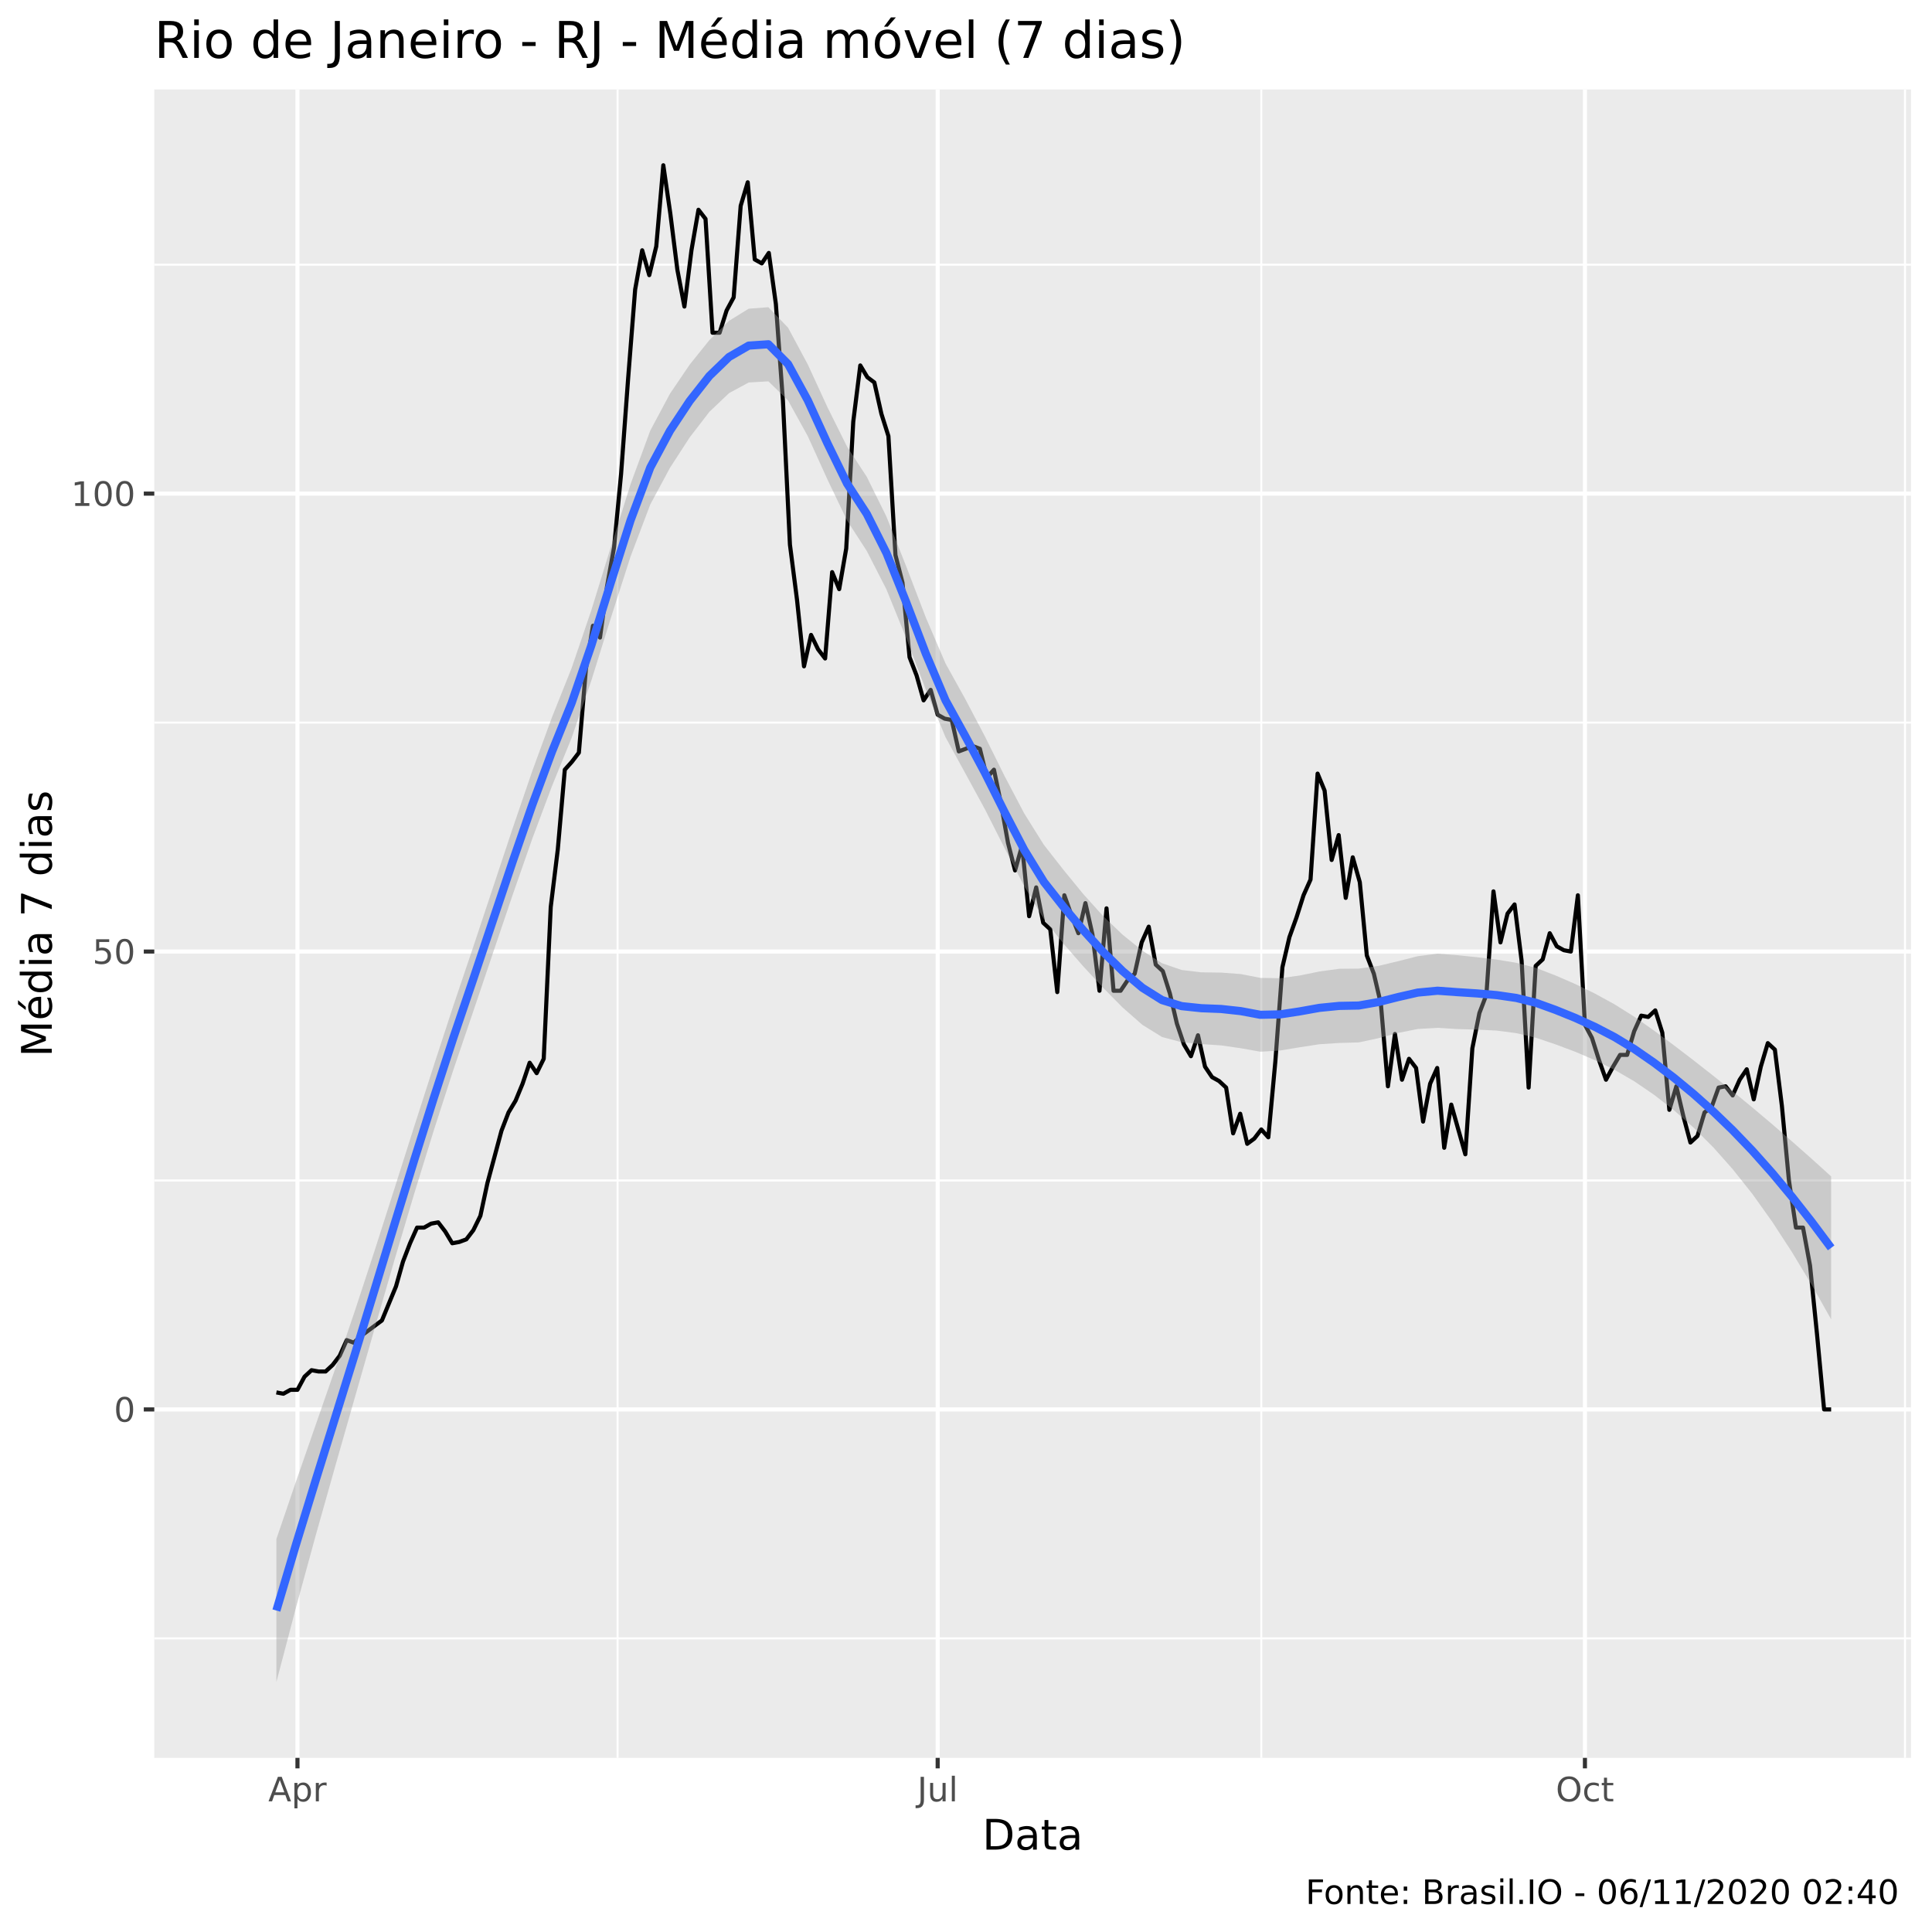
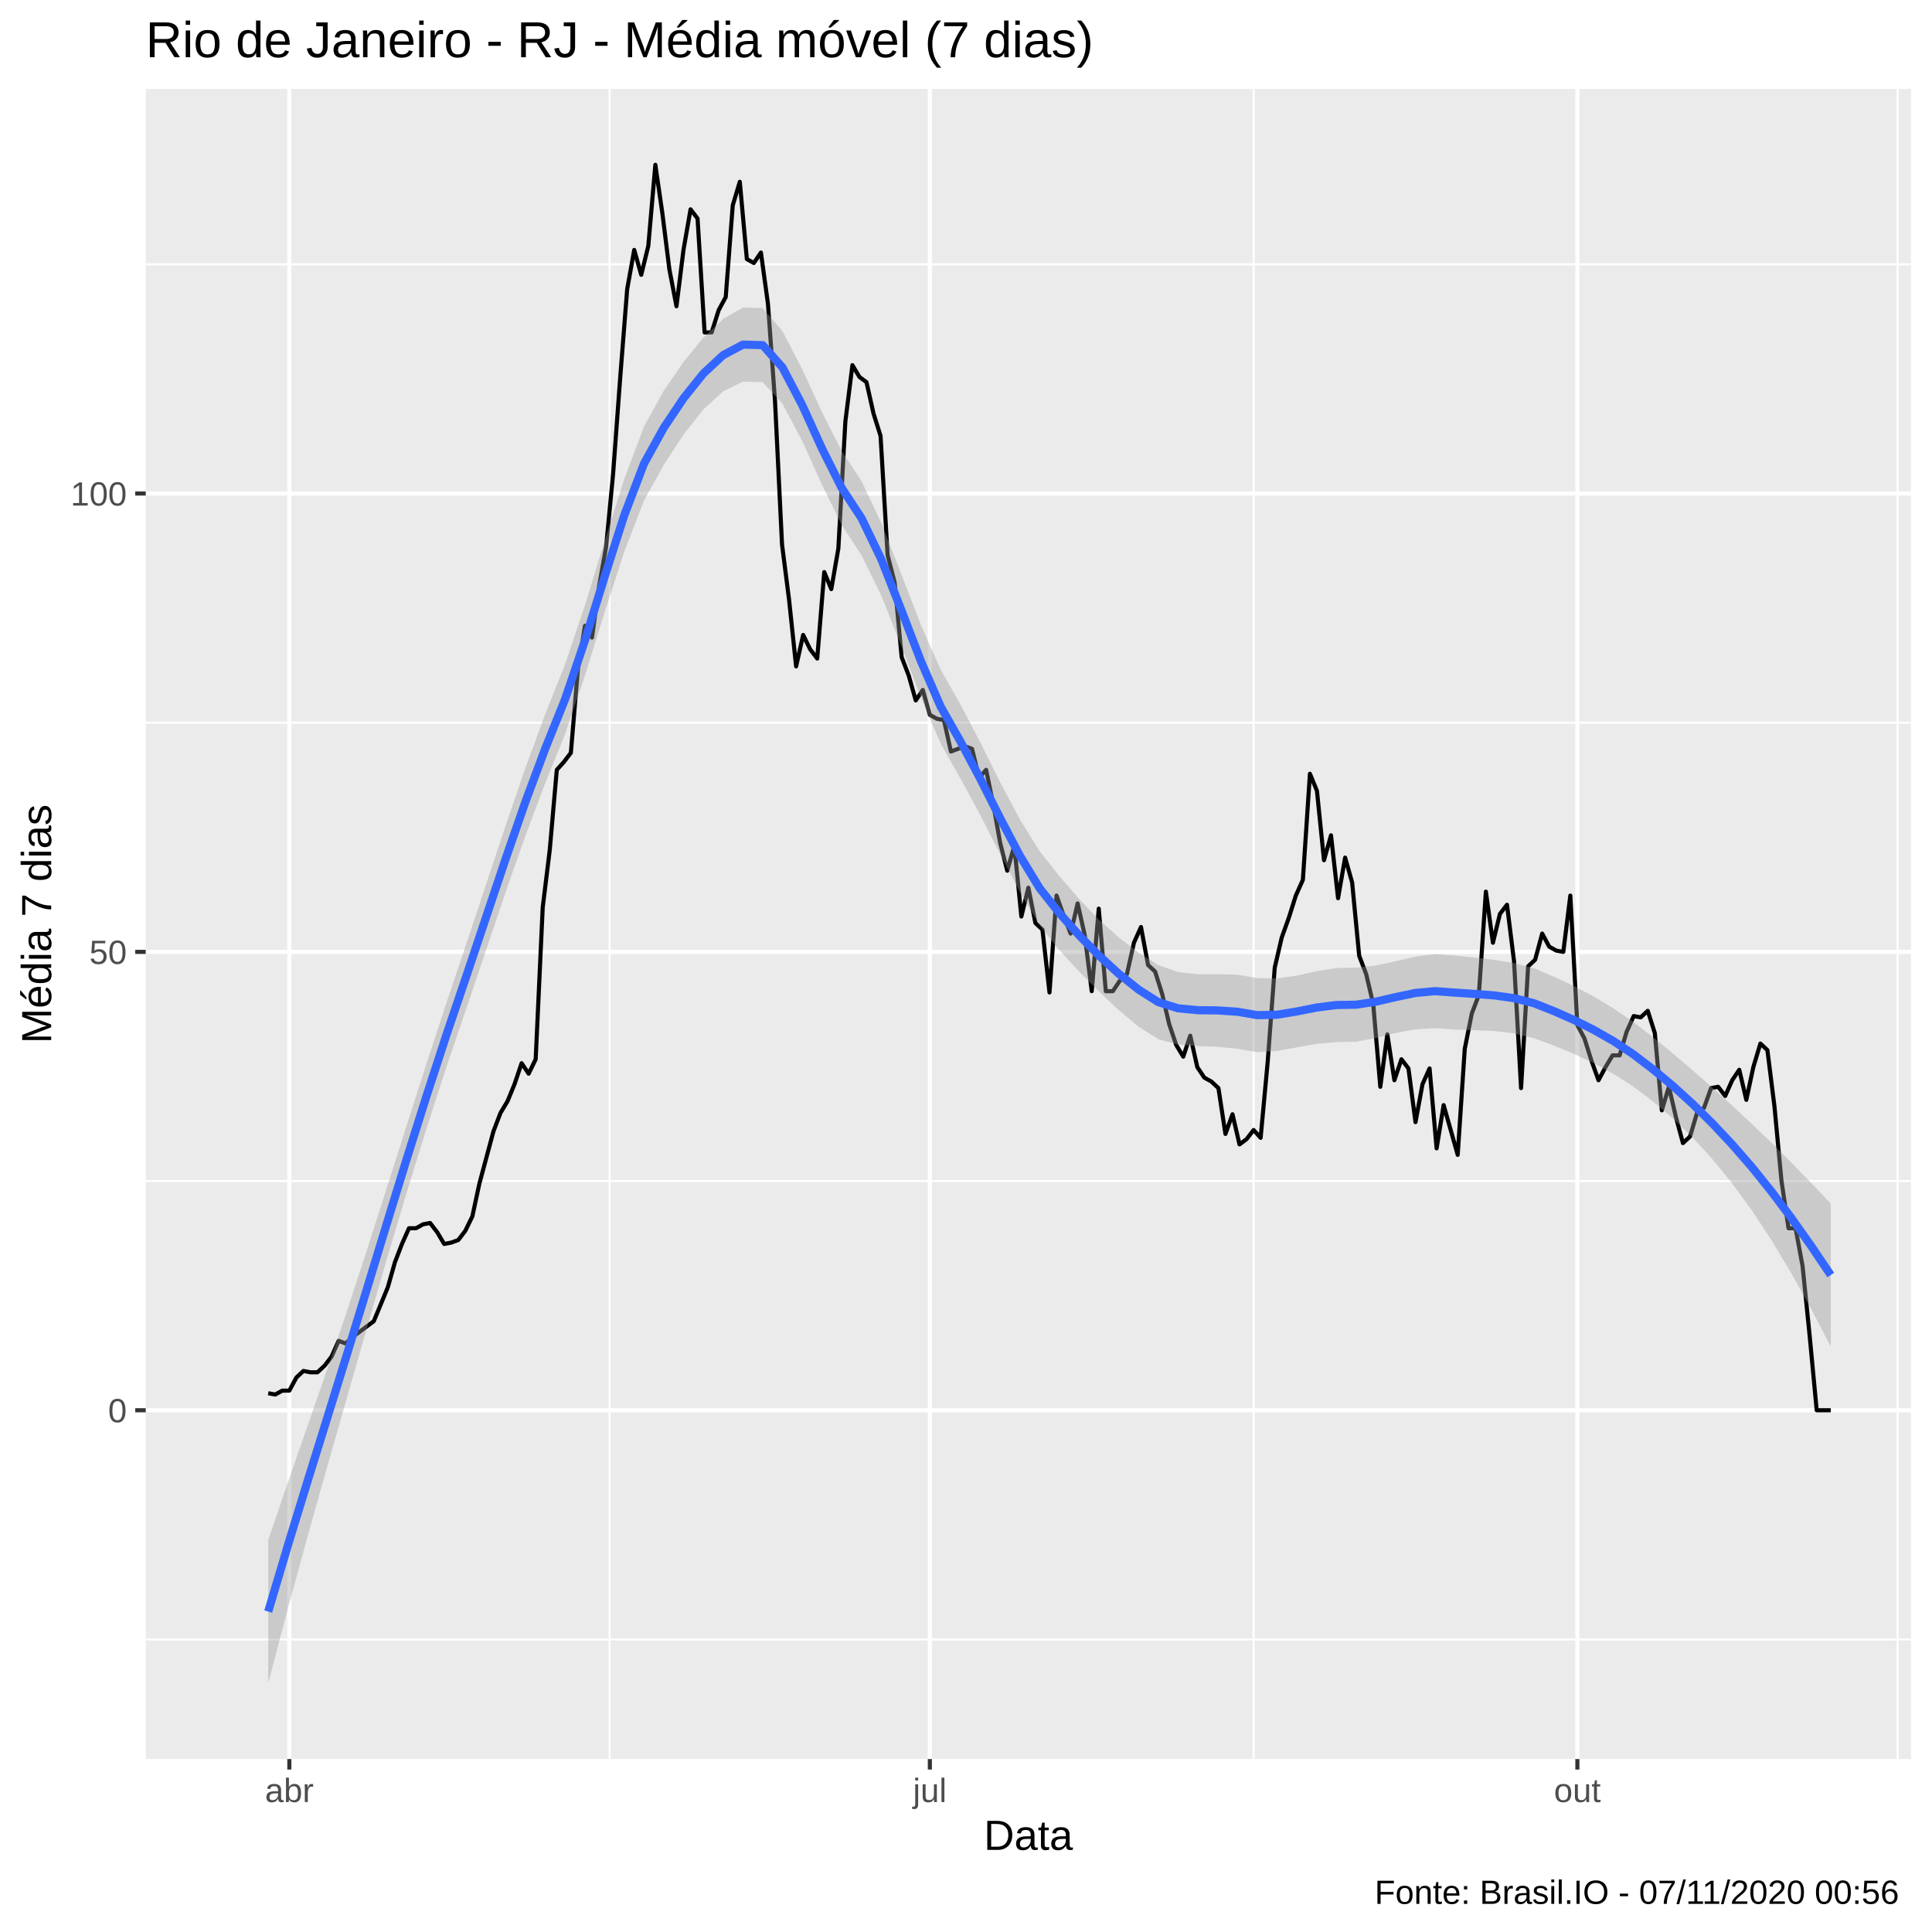
<svg xmlns="http://www.w3.org/2000/svg" viewBox="0 0 504.00 504.00">
  <defs>
    <style type="text/css">
    line, polyline, polygon, path, rect, circle {
      fill: none;
      stroke: #000000;
      stroke-linecap: round;
      stroke-linejoin: round;
      stroke-miterlimit: 10.00;
    }
  </style>
  </defs>
  <rect width="100%" height="100%" style="stroke: none; fill: #FFFFFF;" />
-   <rect x="0" y="0.00" width="504.00" height="504.00" style="stroke-width: 1.07; stroke: #FFFFFF; fill: #FFFFFF;" />
+   <rect x="-0" y="0.00" width="504.00" height="504.00" style="stroke-width: 1.07; stroke: #FFFFFF; fill: #FFFFFF;" />
  <defs>
-     <clipPath id="cpNDAuMjV8NDk4LjUyfDQ1OC41N3wyMy4zMw==">
-       <rect x="40.25" y="23.33" width="458.27" height="435.24" />
+     <clipPath id="cpMzguMDJ8NDk4LjUyfDQ1OC44OHwyMy4xOQ==">
+       <rect x="38.02" y="23.19" width="460.50" height="435.69" />
    </clipPath>
  </defs>
-   <rect x="40.25" y="23.33" width="458.27" height="435.24" style="stroke-width: 1.07; stroke: none; fill: #EBEBEB;" clip-path="url(#cpNDAuMjV8NDk4LjUyfDQ1OC41N3wyMy4zMw==)" />
-   <polyline points="40.25,427.40 498.52,427.40 " style="stroke-width: 0.53; stroke: #FFFFFF; stroke-linecap: butt;" clip-path="url(#cpNDAuMjV8NDk4LjUyfDQ1OC41N3wyMy4zMw==)" />
-   <polyline points="40.25,307.95 498.52,307.95 " style="stroke-width: 0.53; stroke: #FFFFFF; stroke-linecap: butt;" clip-path="url(#cpNDAuMjV8NDk4LjUyfDQ1OC41N3wyMy4zMw==)" />
-   <polyline points="40.25,188.50 498.52,188.50 " style="stroke-width: 0.53; stroke: #FFFFFF; stroke-linecap: butt;" clip-path="url(#cpNDAuMjV8NDk4LjUyfDQ1OC41N3wyMy4zMw==)" />
-   <polyline points="40.25,69.05 498.52,69.05 " style="stroke-width: 0.53; stroke: #FFFFFF; stroke-linecap: butt;" clip-path="url(#cpNDAuMjV8NDk4LjUyfDQ1OC41N3wyMy4zMw==)" />
-   <polyline points="161.11,458.57 161.11,23.33 " style="stroke-width: 0.53; stroke: #FFFFFF; stroke-linecap: butt;" clip-path="url(#cpNDAuMjV8NDk4LjUyfDQ1OC41N3wyMy4zMw==)" />
-   <polyline points="329.03,458.57 329.03,23.33 " style="stroke-width: 0.53; stroke: #FFFFFF; stroke-linecap: butt;" clip-path="url(#cpNDAuMjV8NDk4LjUyfDQ1OC41N3wyMy4zMw==)" />
-   <polyline points="496.96,458.57 496.96,23.33 " style="stroke-width: 0.53; stroke: #FFFFFF; stroke-linecap: butt;" clip-path="url(#cpNDAuMjV8NDk4LjUyfDQ1OC41N3wyMy4zMw==)" />
-   <polyline points="40.25,367.68 498.52,367.68 " style="stroke-width: 1.07; stroke: #FFFFFF; stroke-linecap: butt;" clip-path="url(#cpNDAuMjV8NDk4LjUyfDQ1OC41N3wyMy4zMw==)" />
-   <polyline points="40.25,248.23 498.52,248.23 " style="stroke-width: 1.07; stroke: #FFFFFF; stroke-linecap: butt;" clip-path="url(#cpNDAuMjV8NDk4LjUyfDQ1OC41N3wyMy4zMw==)" />
-   <polyline points="40.25,128.77 498.52,128.77 " style="stroke-width: 1.07; stroke: #FFFFFF; stroke-linecap: butt;" clip-path="url(#cpNDAuMjV8NDk4LjUyfDQ1OC41N3wyMy4zMw==)" />
-   <polyline points="77.60,458.57 77.60,23.33 " style="stroke-width: 1.07; stroke: #FFFFFF; stroke-linecap: butt;" clip-path="url(#cpNDAuMjV8NDk4LjUyfDQ1OC41N3wyMy4zMw==)" />
-   <polyline points="244.61,458.57 244.61,23.33 " style="stroke-width: 1.07; stroke: #FFFFFF; stroke-linecap: butt;" clip-path="url(#cpNDAuMjV8NDk4LjUyfDQ1OC41N3wyMy4zMw==)" />
-   <polyline points="413.46,458.57 413.46,23.33 " style="stroke-width: 1.07; stroke: #FFFFFF; stroke-linecap: butt;" clip-path="url(#cpNDAuMjV8NDk4LjUyfDQ1OC41N3wyMy4zMw==)" />
-   <polyline points="72.10,363.24 73.93,363.58 75.77,362.56 77.60,362.56 79.44,359.14 81.27,357.44 83.11,357.78 84.94,357.78 86.78,356.07 88.61,353.68 90.45,349.59 92.28,350.27 94.12,348.56 95.95,347.20 97.79,345.83 99.63,344.47 101.46,340.03 103.30,335.59 105.13,329.11 106.97,324.33 108.80,320.24 110.64,320.24 112.47,319.21 114.31,318.87 116.14,321.26 117.98,324.33 119.81,323.99 121.65,323.31 123.48,320.92 125.32,317.17 127.15,308.63 128.99,301.81 130.82,294.98 132.66,290.20 134.50,287.13 136.33,282.70 138.17,277.23 140.00,279.96 141.84,276.21 143.67,236.62 145.51,221.60 147.34,200.79 149.18,198.74 151.01,196.35 152.85,174.51 154.68,163.24 156.52,166.32 158.35,153.01 160.19,142.77 162.02,123.66 163.86,98.74 165.69,75.53 167.53,65.29 169.37,71.78 171.20,64.27 173.04,43.11 174.87,55.74 176.71,70.41 178.54,79.97 180.38,65.29 182.21,54.72 184.05,57.10 185.88,86.80 187.72,86.80 189.55,80.99 191.39,77.58 193.22,53.69 195.06,47.55 196.89,67.68 198.73,68.71 200.56,65.98 202.40,79.29 204.24,104.54 206.07,142.08 207.91,156.42 209.74,173.82 211.58,165.63 213.41,169.39 215.25,171.78 217.08,149.25 218.92,153.69 220.75,143.11 222.59,110.00 224.42,95.33 226.26,98.40 228.09,99.77 229.93,107.96 231.76,113.76 233.60,144.81 235.43,151.98 237.27,171.44 239.11,176.21 240.94,182.70 242.78,179.97 244.61,186.45 246.45,187.48 248.28,187.82 250.12,196.01 251.95,195.33 253.79,194.64 255.62,195.33 257.46,202.83 259.29,200.79 261.13,209.66 262.96,219.90 264.80,227.07 266.63,220.58 268.47,239.01 270.31,231.50 272.14,240.72 273.98,242.42 275.81,258.81 277.65,233.55 279.48,238.67 281.32,243.45 283.15,235.60 284.99,243.79 286.82,258.46 288.66,236.96 290.49,258.46 292.33,258.46 294.16,255.73 296.00,254.03 297.83,245.84 299.67,241.74 301.50,251.64 303.34,253.34 305.18,259.15 307.01,267.00 308.85,272.46 310.68,275.53 312.52,270.07 314.35,278.26 316.19,280.99 318.02,282.01 319.86,283.72 321.69,295.66 323.53,290.54 325.36,298.39 327.20,297.03 329.03,294.64 330.87,296.69 332.70,276.89 334.54,252.32 336.37,244.47 338.21,239.35 340.05,233.55 341.88,229.45 343.72,201.81 345.55,206.25 347.39,224.34 349.22,217.85 351.06,234.23 352.89,223.65 354.73,230.14 356.56,249.25 358.40,254.03 360.23,261.88 362.07,283.38 363.90,269.73 365.74,281.67 367.57,276.21 369.41,278.60 371.24,292.59 373.08,282.70 374.92,278.60 376.75,299.42 378.59,288.16 380.42,294.64 382.26,301.12 384.09,273.48 385.93,264.27 387.76,259.49 389.60,232.53 391.43,245.84 393.27,238.33 395.10,235.94 396.94,250.61 398.77,283.72 400.61,251.98 402.44,250.27 404.28,243.45 406.11,246.86 407.95,247.88 409.79,248.23 411.62,233.55 413.46,267.34 415.29,270.75 417.13,276.55 418.96,281.67 420.80,278.26 422.63,275.19 424.47,275.19 426.30,269.04 428.14,264.95 429.97,265.29 431.81,263.58 433.64,269.38 435.48,289.52 437.31,283.38 439.15,291.23 440.98,298.05 442.82,296.35 444.66,290.20 446.49,288.84 448.33,283.72 450.16,283.38 452.00,285.77 453.83,281.67 455.67,278.94 457.50,286.79 459.34,278.26 461.17,272.12 463.01,273.82 464.84,288.50 466.68,307.95 468.51,320.24 470.35,320.24 472.18,330.13 474.02,348.22 475.85,367.68 477.69,367.68 " style="stroke-width: 1.07; stroke-linecap: butt;" clip-path="url(#cpNDAuMjV8NDk4LjUyfDQ1OC41N3wyMy4zMw==)" />
-   <polygon points="72.10,401.49 77.23,386.45 82.36,371.69 87.50,356.91 92.63,341.80 97.77,326.11 102.90,310.07 108.03,293.94 113.17,277.93 118.30,262.25 123.44,247.05 128.57,231.62 133.71,216.16 138.84,201.18 143.97,187.17 149.11,174.30 154.24,159.26 159.38,142.59 164.51,126.25 169.64,112.32 174.78,102.70 179.91,95.13 185.05,88.73 190.18,83.70 195.31,80.53 200.45,80.14 205.58,85.48 210.72,95.06 215.85,106.21 220.99,116.55 226.12,124.39 231.25,134.78 236.39,147.71 241.52,161.09 246.66,173.07 251.79,182.32 256.92,192.08 262.06,202.44 267.19,212.20 272.33,220.41 277.46,226.96 282.59,233.23 287.73,238.93 292.86,243.84 298.00,247.99 303.13,251.27 308.26,253.04 313.40,253.65 318.53,253.72 323.67,254.10 328.80,255.10 333.94,255.19 339.07,254.48 344.20,253.43 349.34,252.73 354.47,252.68 359.61,251.97 364.74,250.74 369.87,249.44 375.01,248.78 380.14,249.18 385.28,249.71 390.41,250.32 395.54,251.16 400.68,252.49 405.81,254.48 410.95,256.71 416.08,259.20 421.22,262.02 426.35,265.24 431.48,268.85 436.62,272.64 441.75,276.57 446.89,280.60 452.02,284.71 457.15,288.92 462.29,293.26 467.42,297.71 472.56,302.25 477.69,306.89 477.69,344.18 472.56,335.08 467.42,326.56 462.29,318.68 457.15,311.48 452.02,305.02 446.89,299.24 441.75,294.11 436.62,289.58 431.48,285.59 426.35,282.09 421.22,279.11 416.08,276.57 410.95,274.38 405.81,272.45 400.68,270.72 395.54,269.51 390.41,268.85 385.28,268.59 380.14,268.45 375.01,268.13 369.87,268.43 364.74,269.45 359.61,270.83 354.47,271.93 349.34,272.08 344.20,272.41 339.07,273.20 333.94,274.05 328.80,274.36 323.67,273.45 318.53,272.71 313.40,272.37 308.26,271.89 303.13,270.52 298.00,267.34 292.86,262.83 287.73,257.64 282.59,252.09 277.46,246.21 272.33,239.76 267.19,231.20 262.06,221.24 256.92,211.08 251.79,201.67 246.66,192.32 241.52,179.95 236.39,166.43 231.25,153.76 226.12,143.74 220.99,135.80 215.85,125.07 210.72,113.77 205.58,104.47 200.45,99.48 195.31,99.78 190.18,102.56 185.05,107.44 179.91,114.12 174.78,122.04 169.64,131.60 164.51,145.13 159.38,161.12 154.24,177.61 149.11,192.52 143.97,205.13 138.84,218.84 133.71,233.53 128.57,248.70 123.44,263.90 118.30,279.00 113.17,294.87 108.03,311.49 102.90,328.72 97.77,346.42 92.63,364.36 87.50,382.33 82.36,400.55 77.23,419.29 72.10,438.79 " style="stroke-width: 0.00; stroke: none; fill: #999999; fill-opacity: 0.40;" clip-path="url(#cpNDAuMjV8NDk4LjUyfDQ1OC41N3wyMy4zMw==)" />
-   <polyline points="72.10,401.49 77.23,386.45 82.36,371.69 87.50,356.91 92.63,341.80 97.77,326.11 102.90,310.07 108.03,293.94 113.17,277.93 118.30,262.25 123.44,247.05 128.57,231.62 133.71,216.16 138.84,201.18 143.97,187.17 149.11,174.30 154.24,159.26 159.38,142.59 164.51,126.25 169.64,112.32 174.78,102.70 179.91,95.13 185.05,88.73 190.18,83.70 195.31,80.53 200.45,80.14 205.58,85.48 210.72,95.06 215.85,106.21 220.99,116.55 226.12,124.39 231.25,134.78 236.39,147.71 241.52,161.09 246.66,173.07 251.79,182.32 256.92,192.08 262.06,202.44 267.19,212.20 272.33,220.41 277.46,226.96 282.59,233.23 287.73,238.93 292.86,243.84 298.00,247.99 303.13,251.27 308.26,253.04 313.40,253.65 318.53,253.72 323.67,254.10 328.80,255.10 333.94,255.19 339.07,254.48 344.20,253.43 349.34,252.73 354.47,252.68 359.61,251.97 364.74,250.74 369.87,249.44 375.01,248.78 380.14,249.18 385.28,249.71 390.41,250.32 395.54,251.16 400.68,252.49 405.81,254.48 410.95,256.71 416.08,259.20 421.22,262.02 426.35,265.24 431.48,268.85 436.62,272.64 441.75,276.57 446.89,280.60 452.02,284.71 457.15,288.92 462.29,293.26 467.42,297.71 472.56,302.25 477.69,306.89 " style="stroke-width: 2.13; stroke: none;" clip-path="url(#cpNDAuMjV8NDk4LjUyfDQ1OC41N3wyMy4zMw==)" />
-   <polyline points="477.69,344.18 472.56,335.08 467.42,326.56 462.29,318.68 457.15,311.48 452.02,305.02 446.89,299.24 441.75,294.11 436.62,289.58 431.48,285.59 426.35,282.09 421.22,279.11 416.08,276.57 410.95,274.38 405.81,272.45 400.68,270.72 395.54,269.51 390.41,268.85 385.28,268.59 380.14,268.45 375.01,268.13 369.87,268.43 364.74,269.45 359.61,270.83 354.47,271.93 349.34,272.08 344.20,272.41 339.07,273.20 333.94,274.05 328.80,274.36 323.67,273.45 318.53,272.71 313.40,272.37 308.26,271.89 303.13,270.52 298.00,267.34 292.86,262.83 287.73,257.64 282.59,252.09 277.46,246.21 272.33,239.76 267.19,231.20 262.06,221.24 256.92,211.08 251.79,201.67 246.66,192.32 241.52,179.95 236.39,166.43 231.25,153.76 226.12,143.74 220.99,135.80 215.85,125.07 210.72,113.77 205.58,104.47 200.45,99.48 195.31,99.78 190.18,102.56 185.05,107.44 179.91,114.12 174.78,122.04 169.64,131.60 164.51,145.13 159.38,161.12 154.24,177.61 149.11,192.52 143.97,205.13 138.84,218.84 133.71,233.53 128.57,248.70 123.44,263.90 118.30,279.00 113.17,294.87 108.03,311.49 102.90,328.72 97.77,346.42 92.63,364.36 87.50,382.33 82.36,400.55 77.23,419.29 72.10,438.79 " style="stroke-width: 2.13; stroke: none;" clip-path="url(#cpNDAuMjV8NDk4LjUyfDQ1OC41N3wyMy4zMw==)" />
-   <polyline points="72.10,420.14 77.23,402.87 82.36,386.12 87.50,369.62 92.63,353.08 97.77,336.27 102.90,319.40 108.03,302.72 113.17,286.40 118.30,270.63 123.44,255.48 128.57,240.16 133.71,224.84 138.84,210.01 143.97,196.15 149.11,183.41 154.24,168.43 159.38,151.86 164.51,135.69 169.64,121.96 174.78,112.37 179.91,104.62 185.05,98.08 190.18,93.13 195.31,90.16 200.45,89.81 205.58,94.98 210.72,104.42 215.85,115.64 220.99,126.17 226.12,134.07 231.25,144.27 236.39,157.07 241.52,170.52 246.66,182.69 251.79,191.99 256.92,201.58 262.06,211.84 267.19,221.70 272.33,230.08 277.46,236.59 282.59,242.66 287.73,248.29 292.86,253.33 298.00,257.67 303.13,260.89 308.26,262.47 313.40,263.01 318.53,263.21 323.67,263.77 328.80,264.73 333.94,264.62 339.07,263.84 344.20,262.92 349.34,262.41 354.47,262.31 359.61,261.40 364.74,260.10 369.87,258.93 375.01,258.45 380.14,258.82 385.28,259.15 390.41,259.59 395.54,260.33 400.68,261.60 405.81,263.46 410.95,265.54 416.08,267.88 421.22,270.56 426.35,273.67 431.48,277.22 436.62,281.11 441.75,285.34 446.89,289.92 452.02,294.86 457.15,300.20 462.29,305.97 467.42,312.13 472.56,318.67 477.69,325.53 " style="stroke-width: 2.13; stroke: #3366FF; stroke-linecap: butt;" clip-path="url(#cpNDAuMjV8NDk4LjUyfDQ1OC41N3wyMy4zMw==)" />
+   <rect x="38.02" y="23.19" width="460.50" height="435.69" style="stroke-width: 1.07; stroke: none; fill: #EBEBEB;" clip-path="url(#cpMzguMDJ8NDk4LjUyfDQ1OC44OHwyMy4xOQ==)" />
+   <polyline points="38.02,427.68 498.52,427.68 " style="stroke-width: 0.53; stroke: #FFFFFF; stroke-linecap: butt;" clip-path="url(#cpMzguMDJ8NDk4LjUyfDQ1OC44OHwyMy4xOQ==)" />
+   <polyline points="38.02,308.11 498.52,308.11 " style="stroke-width: 0.53; stroke: #FFFFFF; stroke-linecap: butt;" clip-path="url(#cpMzguMDJ8NDk4LjUyfDQ1OC44OHwyMy4xOQ==)" />
+   <polyline points="38.02,188.53 498.52,188.53 " style="stroke-width: 0.53; stroke: #FFFFFF; stroke-linecap: butt;" clip-path="url(#cpMzguMDJ8NDk4LjUyfDQ1OC44OHwyMy4xOQ==)" />
+   <polyline points="38.02,68.95 498.52,68.95 " style="stroke-width: 0.53; stroke: #FFFFFF; stroke-linecap: butt;" clip-path="url(#cpMzguMDJ8NDk4LjUyfDQ1OC44OHwyMy4xOQ==)" />
+   <polyline points="159.02,458.88 159.02,23.19 " style="stroke-width: 0.53; stroke: #FFFFFF; stroke-linecap: butt;" clip-path="url(#cpMzguMDJ8NDk4LjUyfDQ1OC44OHwyMy4xOQ==)" />
+   <polyline points="327.03,458.88 327.03,23.19 " style="stroke-width: 0.53; stroke: #FFFFFF; stroke-linecap: butt;" clip-path="url(#cpMzguMDJ8NDk4LjUyfDQ1OC44OHwyMy4xOQ==)" />
+   <polyline points="495.03,458.88 495.03,23.19 " style="stroke-width: 0.53; stroke: #FFFFFF; stroke-linecap: butt;" clip-path="url(#cpMzguMDJ8NDk4LjUyfDQ1OC44OHwyMy4xOQ==)" />
+   <polyline points="38.02,367.89 498.52,367.89 " style="stroke-width: 1.07; stroke: #FFFFFF; stroke-linecap: butt;" clip-path="url(#cpMzguMDJ8NDk4LjUyfDQ1OC44OHwyMy4xOQ==)" />
+   <polyline points="38.02,248.32 498.52,248.32 " style="stroke-width: 1.07; stroke: #FFFFFF; stroke-linecap: butt;" clip-path="url(#cpMzguMDJ8NDk4LjUyfDQ1OC44OHwyMy4xOQ==)" />
+   <polyline points="38.02,128.74 498.52,128.74 " style="stroke-width: 1.07; stroke: #FFFFFF; stroke-linecap: butt;" clip-path="url(#cpMzguMDJ8NDk4LjUyfDQ1OC44OHwyMy4xOQ==)" />
+   <polyline points="75.48,458.88 75.48,23.19 " style="stroke-width: 1.07; stroke: #FFFFFF; stroke-linecap: butt;" clip-path="url(#cpMzguMDJ8NDk4LjUyfDQ1OC44OHwyMy4xOQ==)" />
+   <polyline points="242.57,458.88 242.57,23.19 " style="stroke-width: 1.07; stroke: #FFFFFF; stroke-linecap: butt;" clip-path="url(#cpMzguMDJ8NDk4LjUyfDQ1OC44OHwyMy4xOQ==)" />
+   <polyline points="411.49,458.88 411.49,23.19 " style="stroke-width: 1.07; stroke: #FFFFFF; stroke-linecap: butt;" clip-path="url(#cpMzguMDJ8NDk4LjUyfDQ1OC44OHwyMy4xOQ==)" />
+   <polyline points="69.97,363.45 71.81,363.79 73.64,362.77 75.48,362.77 77.32,359.35 79.15,357.64 80.99,357.99 82.82,357.99 84.66,356.28 86.50,353.89 88.33,349.79 90.17,350.47 92.00,348.76 93.84,347.40 95.68,346.03 97.51,344.66 99.35,340.22 101.18,335.78 103.02,329.29 104.86,324.51 106.69,320.41 108.53,320.41 110.37,319.38 112.20,319.04 114.04,321.43 115.87,324.51 117.71,324.16 119.55,323.48 121.38,321.09 123.22,317.33 125.05,308.79 126.89,301.96 128.73,295.12 130.56,290.34 132.40,287.27 134.23,282.82 136.07,277.36 137.91,280.09 139.74,276.33 141.58,236.70 143.42,221.67 145.25,200.83 147.09,198.78 148.92,196.39 150.76,174.52 152.60,163.25 154.43,166.32 156.27,153.00 158.10,142.75 159.94,123.62 161.78,98.68 163.61,75.45 165.45,65.20 167.28,71.69 169.12,64.17 170.96,42.99 172.79,55.63 174.63,70.32 176.47,79.89 178.30,65.20 180.14,54.61 181.97,57.00 183.81,86.72 185.65,86.72 187.48,80.91 189.32,77.50 191.15,53.58 192.99,47.43 194.83,67.59 196.66,68.61 198.50,65.88 200.33,79.20 202.17,104.49 204.01,142.07 205.84,156.42 207.68,173.84 209.52,165.64 211.35,169.40 213.19,171.79 215.02,149.24 216.86,153.68 218.70,143.09 220.53,109.95 222.37,95.26 224.20,98.34 226.04,99.70 227.88,107.90 229.71,113.71 231.55,144.80 233.39,151.97 235.22,171.45 237.06,176.23 238.89,182.72 240.73,179.99 242.57,186.48 244.40,187.51 246.24,187.85 248.07,196.05 249.91,195.36 251.75,194.68 253.58,195.36 255.42,202.88 257.25,200.83 259.09,209.71 260.93,219.96 262.76,227.14 264.60,220.65 266.44,239.09 268.27,231.58 270.11,240.80 271.94,242.51 273.78,258.91 275.62,233.63 277.45,238.75 279.29,243.54 281.12,235.68 282.96,243.88 284.80,258.57 286.63,237.04 288.47,258.57 290.30,258.57 292.14,255.83 293.98,254.13 295.81,245.93 297.65,241.83 299.49,251.74 301.32,253.44 303.16,259.25 304.99,267.11 306.83,272.58 308.67,275.65 310.50,270.18 312.34,278.38 314.17,281.12 316.01,282.14 317.85,283.85 319.68,295.81 321.52,290.68 323.35,298.54 325.19,297.17 327.03,294.78 328.86,296.83 330.70,277.02 332.54,252.42 334.37,244.56 336.21,239.44 338.04,233.63 339.88,229.53 341.72,201.85 343.55,206.30 345.39,224.40 347.22,217.91 349.06,234.31 350.90,223.72 352.73,230.21 354.57,249.34 356.40,254.13 358.24,261.98 360.08,283.51 361.91,269.84 363.75,281.80 365.59,276.33 367.42,278.72 369.26,292.73 371.09,282.82 372.93,278.72 374.77,299.57 376.60,288.29 378.44,294.78 380.27,301.27 382.11,273.60 383.95,264.38 385.78,259.59 387.62,232.60 389.46,245.93 391.29,238.41 393.13,236.02 394.96,250.71 396.80,283.85 398.64,252.08 400.47,250.37 402.31,243.54 404.14,246.95 405.98,247.98 407.82,248.32 409.65,233.63 411.49,267.45 413.32,270.87 415.16,276.68 417.00,281.80 418.83,278.38 420.67,275.31 422.51,275.31 424.34,269.16 426.18,265.06 428.01,265.40 429.85,263.69 431.69,269.50 433.52,289.66 435.36,283.51 437.19,291.37 439.03,298.20 440.87,296.49 442.70,290.34 444.54,288.97 446.37,283.85 448.21,283.51 450.05,285.90 451.88,281.80 453.72,279.07 455.56,286.92 457.39,278.38 459.23,272.23 461.06,273.94 462.90,288.63 464.74,308.11 466.57,320.41 468.41,320.41 470.24,330.31 472.08,348.42 473.92,367.89 475.75,367.89 477.59,367.89 " style="stroke-width: 1.07; stroke-linecap: butt;" clip-path="url(#cpMzguMDJ8NDk4LjUyfDQ1OC44OHwyMy4xOQ==)" />
+   <polygon points="69.97,401.75 75.13,386.63 80.29,371.78 85.45,356.92 90.61,341.72 95.77,325.93 100.93,309.80 106.09,293.58 111.25,277.48 116.41,261.74 121.57,246.45 126.73,230.92 131.89,215.39 137.05,200.37 142.21,186.36 147.37,173.38 152.53,158.09 157.69,141.28 162.85,124.97 168.01,111.26 173.17,101.91 178.32,94.41 183.48,88.09 188.64,83.20 193.80,80.24 198.96,80.36 204.12,86.37 209.28,96.33 214.44,107.56 219.60,117.68 224.76,125.54 229.92,136.47 235.08,149.66 240.24,163.02 245.40,174.70 250.56,183.78 255.72,193.67 260.88,204.02 266.04,213.74 271.20,222.04 276.36,228.55 281.52,234.54 286.68,239.93 291.84,244.55 297.00,248.48 302.16,251.76 307.32,253.58 312.48,254.17 317.64,254.12 322.80,254.26 327.96,255.16 333.12,255.25 338.28,254.51 343.44,253.36 348.60,252.52 353.76,252.44 358.92,251.86 364.07,250.76 369.23,249.55 374.39,248.89 379.55,249.29 384.71,249.81 389.87,250.40 395.03,251.22 400.19,252.60 405.35,254.76 410.51,257.19 415.67,259.91 420.83,263.00 425.99,266.53 431.15,270.52 436.31,274.74 441.47,279.13 446.63,283.67 451.79,288.33 456.95,293.13 462.11,298.12 467.27,303.26 472.43,308.55 477.59,313.96 477.59,351.28 472.43,341.39 467.27,332.11 462.11,323.51 456.95,315.67 451.79,308.61 446.63,302.29 441.47,296.66 436.31,291.68 431.15,287.28 425.99,283.40 420.83,280.11 415.67,277.31 410.51,274.89 405.35,272.75 400.19,270.85 395.03,269.59 389.87,268.96 384.71,268.74 379.55,268.60 374.39,268.23 369.23,268.51 364.07,269.48 358.92,270.77 353.76,271.75 348.60,271.85 343.44,272.32 338.28,273.23 333.12,274.17 327.96,274.47 322.80,273.59 317.64,273.07 312.48,272.89 307.32,272.51 302.16,271.08 297.00,267.81 291.84,263.49 286.68,258.65 281.52,253.47 276.36,247.87 271.20,241.35 266.04,232.67 260.88,222.74 255.72,212.62 250.56,203.10 245.40,194.01 240.24,181.95 235.08,168.38 229.92,155.41 224.76,144.87 219.60,136.99 214.44,126.48 209.28,115.05 204.12,105.32 198.96,99.69 193.80,99.55 188.64,102.11 183.48,106.81 178.32,113.37 173.17,121.25 168.01,130.58 162.85,143.90 157.69,159.84 152.53,176.46 147.37,191.63 142.21,204.35 137.05,218.06 131.89,232.79 126.73,248.03 121.57,263.33 116.41,278.49 111.25,294.42 106.09,311.11 100.93,328.42 95.77,346.21 90.61,364.25 85.45,382.31 80.29,400.63 75.13,419.47 69.97,439.07 " style="stroke-width: 0.00; stroke: none; fill: #999999; fill-opacity: 0.40;" clip-path="url(#cpMzguMDJ8NDk4LjUyfDQ1OC44OHwyMy4xOQ==)" />
+   <polyline points="69.97,401.75 75.13,386.63 80.29,371.78 85.45,356.92 90.61,341.72 95.77,325.93 100.93,309.80 106.09,293.58 111.25,277.48 116.41,261.74 121.57,246.45 126.73,230.92 131.89,215.39 137.05,200.37 142.21,186.36 147.37,173.38 152.53,158.09 157.69,141.28 162.85,124.97 168.01,111.26 173.17,101.91 178.32,94.41 183.48,88.09 188.64,83.20 193.80,80.24 198.96,80.36 204.12,86.37 209.28,96.33 214.44,107.56 219.60,117.68 224.76,125.54 229.92,136.47 235.08,149.66 240.24,163.02 245.40,174.70 250.56,183.78 255.72,193.67 260.88,204.02 266.04,213.74 271.20,222.04 276.36,228.55 281.52,234.54 286.68,239.93 291.84,244.55 297.00,248.48 302.16,251.76 307.32,253.58 312.48,254.17 317.64,254.12 322.80,254.26 327.96,255.16 333.12,255.25 338.28,254.51 343.44,253.36 348.60,252.52 353.76,252.44 358.92,251.86 364.07,250.76 369.23,249.55 374.39,248.89 379.55,249.29 384.71,249.81 389.87,250.40 395.03,251.22 400.19,252.60 405.35,254.76 410.51,257.19 415.67,259.91 420.83,263.00 425.99,266.53 431.15,270.52 436.31,274.74 441.47,279.13 446.63,283.67 451.79,288.33 456.95,293.13 462.11,298.12 467.27,303.26 472.43,308.55 477.59,313.96 " style="stroke-width: 2.13; stroke: none;" clip-path="url(#cpMzguMDJ8NDk4LjUyfDQ1OC44OHwyMy4xOQ==)" />
+   <polyline points="477.59,351.28 472.43,341.39 467.27,332.11 462.11,323.51 456.95,315.67 451.79,308.61 446.63,302.29 441.47,296.66 436.31,291.68 431.15,287.28 425.99,283.40 420.83,280.11 415.67,277.31 410.51,274.89 405.35,272.75 400.19,270.85 395.03,269.59 389.87,268.96 384.71,268.74 379.55,268.60 374.39,268.23 369.23,268.51 364.07,269.48 358.92,270.77 353.76,271.75 348.60,271.85 343.44,272.32 338.28,273.23 333.12,274.17 327.96,274.47 322.80,273.59 317.64,273.07 312.48,272.89 307.32,272.51 302.16,271.08 297.00,267.81 291.84,263.49 286.68,258.65 281.52,253.47 276.36,247.87 271.20,241.35 266.04,232.67 260.88,222.74 255.72,212.62 250.56,203.10 245.40,194.01 240.24,181.95 235.08,168.38 229.92,155.41 224.76,144.87 219.60,136.99 214.44,126.48 209.28,115.05 204.12,105.32 198.96,99.69 193.80,99.55 188.64,102.11 183.48,106.81 178.32,113.37 173.17,121.25 168.01,130.58 162.85,143.90 157.69,159.84 152.53,176.46 147.37,191.63 142.21,204.35 137.05,218.06 131.89,232.79 126.73,248.03 121.57,263.33 116.41,278.49 111.25,294.42 106.09,311.11 100.93,328.42 95.77,346.21 90.61,364.25 85.45,382.31 80.29,400.63 75.13,419.47 69.97,439.07 " style="stroke-width: 2.13; stroke: none;" clip-path="url(#cpMzguMDJ8NDk4LjUyfDQ1OC44OHwyMy4xOQ==)" />
+   <polyline points="69.97,420.41 75.13,403.05 80.29,386.21 85.45,369.61 90.61,352.98 95.77,336.07 100.93,319.11 106.09,302.34 111.25,285.95 116.41,270.11 121.57,254.89 126.73,239.48 131.89,224.09 137.05,209.21 142.21,195.36 147.37,182.51 152.53,167.27 157.69,150.56 162.85,134.43 168.01,120.92 173.17,111.58 178.32,103.89 183.48,97.45 188.64,92.65 193.80,89.90 198.96,90.03 204.12,95.85 209.28,105.69 214.44,117.02 219.60,127.34 224.76,135.20 229.92,145.94 235.08,159.02 240.24,172.48 245.40,184.35 250.56,193.44 255.72,203.15 260.88,213.38 266.04,223.21 271.20,231.69 276.36,238.21 281.52,244.01 286.68,249.29 291.84,254.02 297.00,258.14 302.16,261.42 307.32,263.04 312.48,263.53 317.64,263.59 322.80,263.93 327.96,264.82 333.12,264.71 338.28,263.87 343.44,262.84 348.60,262.18 353.76,262.10 358.92,261.31 364.07,260.12 369.23,259.03 374.39,258.56 379.55,258.94 384.71,259.28 389.87,259.68 395.03,260.40 400.19,261.72 405.35,263.76 410.51,266.04 415.67,268.61 420.83,271.55 425.99,274.97 431.15,278.90 436.31,283.21 441.47,287.90 446.63,292.98 451.79,298.47 456.95,304.40 462.11,310.81 467.27,317.68 472.43,324.97 477.59,332.62 " style="stroke-width: 2.13; stroke: #3366FF; stroke-linecap: butt;" clip-path="url(#cpMzguMDJ8NDk4LjUyfDQ1OC44OHwyMy4xOQ==)" />
  <defs>
    <clipPath id="cpMC4wMHw1MDQuMDB8NTA0LjAwfDAuMDA=">
      <rect x="0.00" y="0.00" width="504.00" height="504.00" />
    </clipPath>
  </defs>
  <g clip-path="url(#cpMC4wMHw1MDQuMDB8NTA0LjAwfDAuMDA=)">
-     <text x="29.72" y="370.88" style="font-size: 8.80px; fill: #4D4D4D; font-family: DejaVu Sans;" textLength="5.60px" lengthAdjust="spacingAndGlyphs">0</text>
+     <text x="28.20" y="371.04" style="font-size: 8.80px; fill: #4D4D4D; font-family: Arial;" textLength="4.89px" lengthAdjust="spacingAndGlyphs">0</text>
  </g>
  <g clip-path="url(#cpMC4wMHw1MDQuMDB8NTA0LjAwfDAuMDA=)">
-     <text x="24.13" y="251.43" style="font-size: 8.80px; fill: #4D4D4D; font-family: DejaVu Sans;" textLength="11.20px" lengthAdjust="spacingAndGlyphs">50</text>
+     <text x="23.30" y="251.47" style="font-size: 8.80px; fill: #4D4D4D; font-family: Arial;" textLength="9.79px" lengthAdjust="spacingAndGlyphs">50</text>
  </g>
  <g clip-path="url(#cpMC4wMHw1MDQuMDB8NTA0LjAwfDAuMDA=)">
-     <text x="18.53" y="131.98" style="font-size: 8.80px; fill: #4D4D4D; font-family: DejaVu Sans;" textLength="16.80px" lengthAdjust="spacingAndGlyphs">100</text>
+     <text x="18.41" y="131.89" style="font-size: 8.80px; fill: #4D4D4D; font-family: Arial;" textLength="14.68px" lengthAdjust="spacingAndGlyphs">100</text>
  </g>
-   <polyline points="37.51,367.68 40.25,367.68 " style="stroke-width: 1.07; stroke: #333333; stroke-linecap: butt;" clip-path="url(#cpMC4wMHw1MDQuMDB8NTA0LjAwfDAuMDA=)" />
-   <polyline points="37.51,248.23 40.25,248.23 " style="stroke-width: 1.07; stroke: #333333; stroke-linecap: butt;" clip-path="url(#cpMC4wMHw1MDQuMDB8NTA0LjAwfDAuMDA=)" />
-   <polyline points="37.51,128.77 40.25,128.77 " style="stroke-width: 1.07; stroke: #333333; stroke-linecap: butt;" clip-path="url(#cpMC4wMHw1MDQuMDB8NTA0LjAwfDAuMDA=)" />
-   <polyline points="77.60,461.31 77.60,458.57 " style="stroke-width: 1.07; stroke: #333333; stroke-linecap: butt;" clip-path="url(#cpMC4wMHw1MDQuMDB8NTA0LjAwfDAuMDA=)" />
-   <polyline points="244.61,461.31 244.61,458.57 " style="stroke-width: 1.07; stroke: #333333; stroke-linecap: butt;" clip-path="url(#cpMC4wMHw1MDQuMDB8NTA0LjAwfDAuMDA=)" />
-   <polyline points="413.46,461.31 413.46,458.57 " style="stroke-width: 1.07; stroke: #333333; stroke-linecap: butt;" clip-path="url(#cpMC4wMHw1MDQuMDB8NTA0LjAwfDAuMDA=)" />
+   <polyline points="35.28,367.89 38.02,367.89 " style="stroke-width: 1.07; stroke: #333333; stroke-linecap: butt;" clip-path="url(#cpMC4wMHw1MDQuMDB8NTA0LjAwfDAuMDA=)" />
+   <polyline points="35.28,248.32 38.02,248.32 " style="stroke-width: 1.07; stroke: #333333; stroke-linecap: butt;" clip-path="url(#cpMC4wMHw1MDQuMDB8NTA0LjAwfDAuMDA=)" />
+   <polyline points="35.28,128.74 38.02,128.74 " style="stroke-width: 1.07; stroke: #333333; stroke-linecap: butt;" clip-path="url(#cpMC4wMHw1MDQuMDB8NTA0LjAwfDAuMDA=)" />
+   <polyline points="75.48,461.62 75.48,458.88 " style="stroke-width: 1.07; stroke: #333333; stroke-linecap: butt;" clip-path="url(#cpMC4wMHw1MDQuMDB8NTA0LjAwfDAuMDA=)" />
+   <polyline points="242.57,461.62 242.57,458.88 " style="stroke-width: 1.07; stroke: #333333; stroke-linecap: butt;" clip-path="url(#cpMC4wMHw1MDQuMDB8NTA0LjAwfDAuMDA=)" />
+   <polyline points="411.49,461.62 411.49,458.88 " style="stroke-width: 1.07; stroke: #333333; stroke-linecap: butt;" clip-path="url(#cpMC4wMHw1MDQuMDB8NTA0LjAwfDAuMDA=)" />
  <g clip-path="url(#cpMC4wMHw1MDQuMDB8NTA0LjAwfDAuMDA=)">
-     <text x="69.99" y="469.92" style="font-size: 8.80px; fill: #4D4D4D; font-family: DejaVu Sans;" textLength="15.22px" lengthAdjust="spacingAndGlyphs">Apr</text>
+     <text x="69.12" y="470.11" style="font-size: 8.80px; fill: #4D4D4D; font-family: Arial;" textLength="12.72px" lengthAdjust="spacingAndGlyphs">abr</text>
  </g>
  <g clip-path="url(#cpMC4wMHw1MDQuMDB8NTA0LjAwfDAuMDA=)">
-     <text x="239.30" y="469.92" style="font-size: 8.80px; fill: #4D4D4D; font-family: DejaVu Sans;" textLength="10.62px" lengthAdjust="spacingAndGlyphs">Jul</text>
+     <text x="238.16" y="470.11" style="font-size: 8.80px; fill: #4D4D4D; font-family: Arial;" textLength="8.80px" lengthAdjust="spacingAndGlyphs">jul</text>
  </g>
  <g clip-path="url(#cpMC4wMHw1MDQuMDB8NTA0LjAwfDAuMDA=)">
-     <text x="405.85" y="469.92" style="font-size: 8.80px; fill: #4D4D4D; font-family: DejaVu Sans;" textLength="15.22px" lengthAdjust="spacingAndGlyphs">Oct</text>
+     <text x="405.37" y="470.11" style="font-size: 8.80px; fill: #4D4D4D; font-family: Arial;" textLength="12.23px" lengthAdjust="spacingAndGlyphs">out</text>
  </g>
  <g clip-path="url(#cpMC4wMHw1MDQuMDB8NTA0LjAwfDAuMDA=)">
-     <text x="256.26" y="482.51" style="font-size: 11.00px; font-family: DejaVu Sans;" textLength="26.26px" lengthAdjust="spacingAndGlyphs">Data</text>
+     <text x="256.65" y="482.57" style="font-size: 11.00px; font-family: Arial;" textLength="23.24px" lengthAdjust="spacingAndGlyphs">Data</text>
  </g>
  <g clip-path="url(#cpMC4wMHw1MDQuMDB8NTA0LjAwfDAuMDA=)">
-     <text transform="translate(13.50,275.72) rotate(-90)" style="font-size: 11.00px; font-family: DejaVu Sans;" textLength="69.54px" lengthAdjust="spacingAndGlyphs">Média 7 dias</text>
+     <text transform="translate(13.35,272.22) rotate(-90)" style="font-size: 11.00px; font-family: Arial;" textLength="62.37px" lengthAdjust="spacingAndGlyphs">Média 7 dias</text>
  </g>
  <g clip-path="url(#cpMC4wMHw1MDQuMDB8NTA0LjAwfDAuMDA=)">
-     <text x="40.25" y="15.10" style="font-size: 13.20px; font-family: DejaVu Sans;" textLength="269.30px" lengthAdjust="spacingAndGlyphs">Rio de Janeiro - RJ - Média móvel (7 dias)</text>
+     <text x="38.02" y="14.93" style="font-size: 13.20px; font-family: Arial;" textLength="247.22px" lengthAdjust="spacingAndGlyphs">Rio de Janeiro - RJ - Média móvel (7 dias)</text>
  </g>
  <g clip-path="url(#cpMC4wMHw1MDQuMDB8NTA0LjAwfDAuMDA=)">
-     <text x="340.58" y="496.69" style="font-size: 8.80px; font-family: DejaVu Sans;" textLength="157.94px" lengthAdjust="spacingAndGlyphs">Fonte: Brasil.IO -  06/11/2020 02:40</text>
+     <text x="358.61" y="496.67" style="font-size: 8.80px; font-family: Arial;" textLength="139.91px" lengthAdjust="spacingAndGlyphs">Fonte: Brasil.IO -  07/11/2020 00:56</text>
  </g>
</svg>
